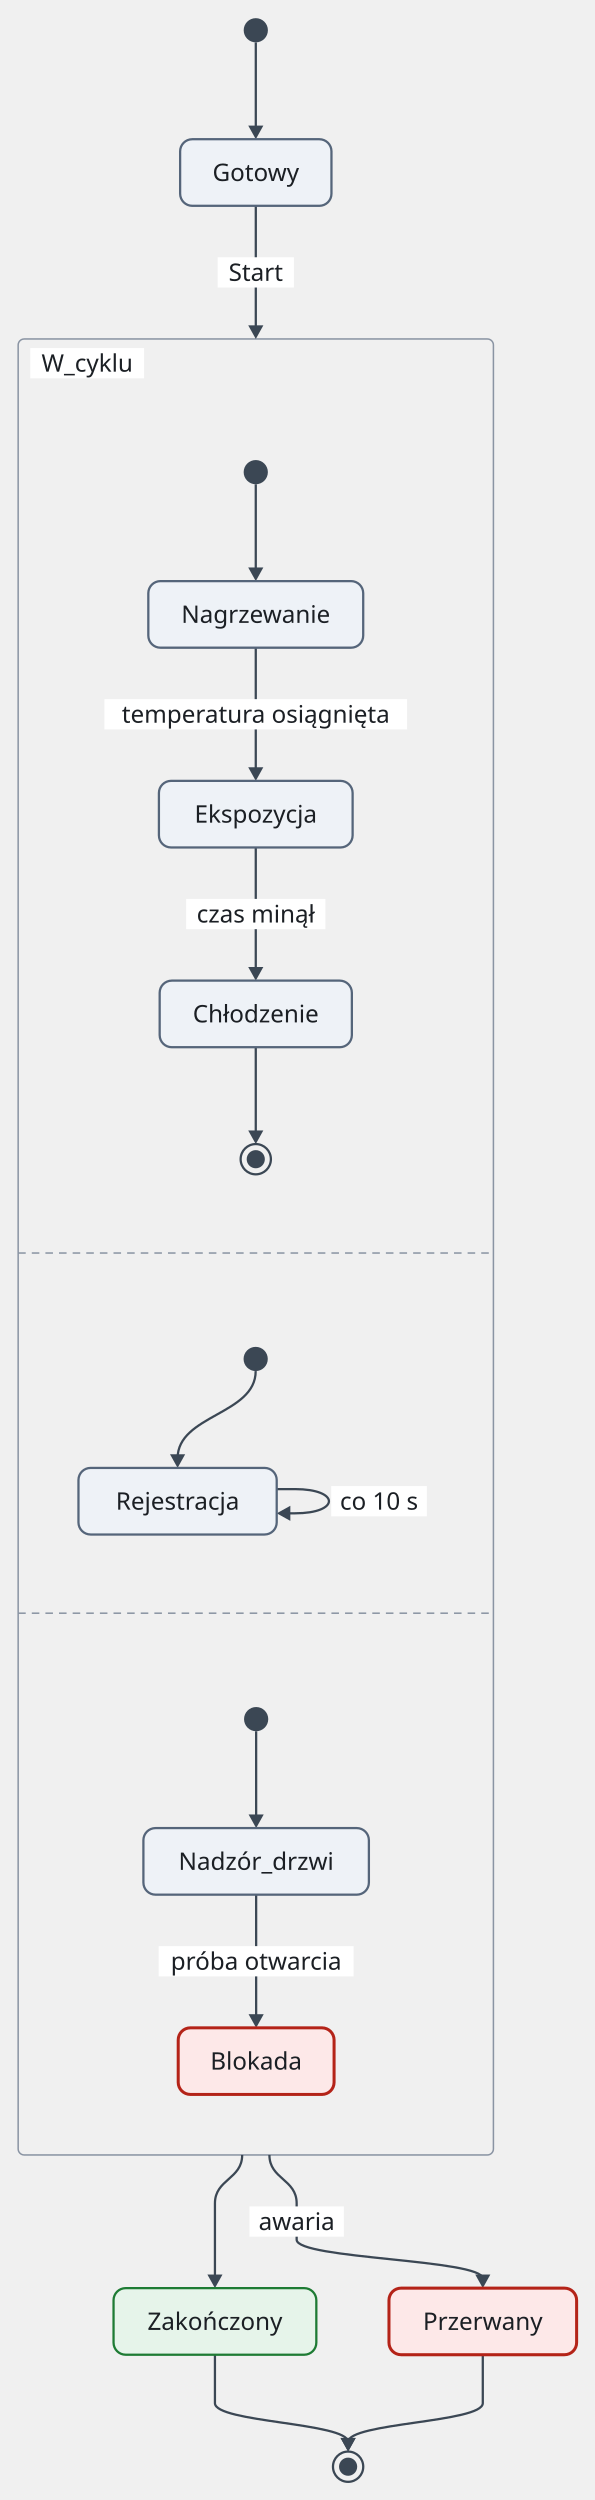
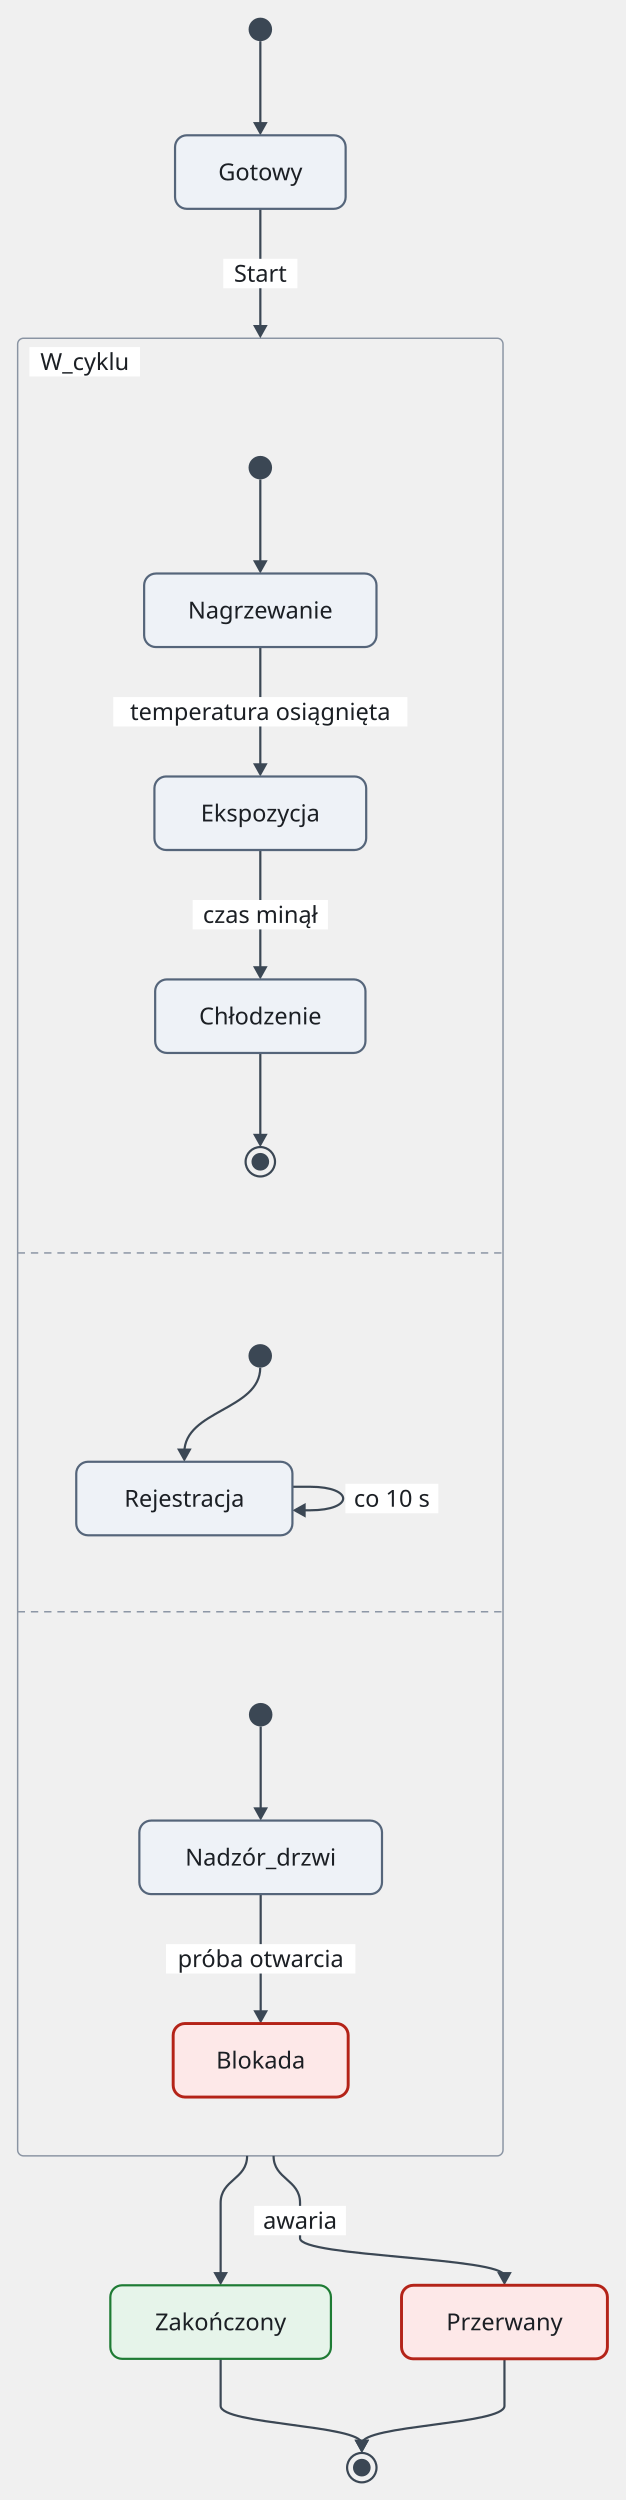
- <svg xmlns="http://www.w3.org/2000/svg" version="1.1" width="393.03" height="1652" viewBox="-12.03 -12 393.03 1652" role="img" font-family="Recursive, sans-serif" font-size="16">
-   <rect class="cluster" x="-0.03" y="212" width="314.05" height="1200" rx="4" fill="none" stroke="#8a94a3" stroke-width="1" />
-   <line class="region-divider" x1="-0.03" y1="816" x2="314.02" y2="816" fill="none" stroke="#8a94a3" stroke-width="1" stroke-dasharray="5 4" />
-   <line class="region-divider" x1="-0.03" y1="1054" x2="314.02" y2="1054" fill="none" stroke="#8a94a3" stroke-width="1" stroke-dasharray="5 4" />
-   <rect class="cluster" x="35.98" y="262" width="242" height="522" rx="4" fill="none" />
-   <rect class="cluster" x="19.92" y="848" width="274.1" height="174" rx="4" fill="none" />
-   <rect class="cluster" x="62.22" y="1086" width="189.5" height="306" rx="4" fill="none" />
-   <path class="edge" d="M156.98 308 L156.98 340 L156.98 365.7" fill="none" stroke="#3b4754" stroke-width="1.5" />
-   <path class="edge" d="M156.98 416 L156.98 448 L156.98 472 L156.98 497.7" fill="none" stroke="#3b4754" stroke-width="1.5" />
-   <path class="edge" d="M156.98 548 L156.98 580 L156.98 604 L156.98 629.7" fill="none" stroke="#3b4754" stroke-width="1.5" />
-   <path class="edge" d="M156.98 680 L156.98 712 L156.98 737.7" fill="none" stroke="#3b4754" stroke-width="1.5" />
-   <path class="edge" d="M170.83 972 L182.83 972 C212.83 972 212.83 988 182.83 988 L177.13 988" fill="none" stroke="#3b4754" stroke-width="1.5" />
-   <path class="edge" d="M156.92 894 C156.92 922.85 105.32 922.85 105.32 951.7" fill="none" stroke="#3b4754" stroke-width="1.5" />
-   <path class="edge" d="M157.23 1132 L157.23 1164 L157.23 1189.7" fill="none" stroke="#3b4754" stroke-width="1.5" />
-   <path class="edge" d="M157.23 1240 L157.23 1272 L157.23 1296 L157.23 1321.7" fill="none" stroke="#3b4754" stroke-width="1.5" />
-   <path class="edge" d="M157 16 L157 48 L157 73.7" fill="none" stroke="#3b4754" stroke-width="1.5" />
-   <path class="edge" d="M157 124 L157 156 L157 180 L157 205.7" fill="none" stroke="#3b4754" stroke-width="1.5" />
-   <path class="edge" d="M148 1412 C148 1428 130 1428 130 1444 L130 1468 L130 1493.7" fill="none" stroke="#3b4754" stroke-width="1.5" />
-   <path class="edge" d="M166 1412 C166 1428 184 1428 184 1444 L184 1468 C184 1480.85 307 1480.85 307 1493.7" fill="none" stroke="#3b4754" stroke-width="1.5" />
-   <path class="edge" d="M130 1544 L130 1576 C130 1588.85 218 1588.85 218 1601.7" fill="none" stroke="#3b4754" stroke-width="1.5" />
-   <path class="edge" d="M307 1544 L307 1576 C307 1588.85 218 1588.85 218 1601.7" fill="none" stroke="#3b4754" stroke-width="1.5" />
-   <rect class="cluster-title-background" x="7.97" y="218" width="75.2" height="20" fill="#ffffff" />
-   <rect class="cluster-title-background" x="43.98" y="268" width="8" height="0" fill="#ffffff" />
-   <rect class="edge-label-background" x="56.98" y="450" width="200" height="20" fill="#ffffff" />
-   <rect class="edge-label-background" x="110.98" y="582" width="92" height="20" fill="#ffffff" />
-   <rect class="cluster-title-background" x="27.92" y="854" width="8" height="0" fill="#ffffff" />
-   <rect class="edge-label-background" x="206.83" y="970" width="63.2" height="20" fill="#ffffff" />
-   <rect class="cluster-title-background" x="70.22" y="1092" width="8" height="0" fill="#ffffff" />
-   <rect class="edge-label-background" x="92.83" y="1274" width="128.8" height="20" fill="#ffffff" />
-   <rect class="edge-label-background" x="131.8" y="158" width="50.4" height="20" fill="#ffffff" />
-   <rect class="edge-label-background" x="152.8" y="1446" width="62.4" height="20" fill="#ffffff" />
-   <polygon class="arrowhead" points="156.98,372 151.98,363 161.98,363" fill="#3b4754" />
-   <polygon class="arrowhead" points="156.98,504 151.98,495 161.98,495" fill="#3b4754" />
-   <polygon class="arrowhead" points="156.98,636 151.98,627 161.98,627" fill="#3b4754" />
-   <polygon class="arrowhead" points="156.98,744 151.98,735 161.98,735" fill="#3b4754" />
-   <polygon class="arrowhead" points="170.83,988 179.83,983 179.83,993" fill="#3b4754" />
-   <polygon class="arrowhead" points="105.32,958 100.32,949 110.32,949" fill="#3b4754" />
-   <polygon class="arrowhead" points="157.23,1196 152.23,1187 162.23,1187" fill="#3b4754" />
-   <polygon class="arrowhead" points="157.23,1328 152.23,1319 162.23,1319" fill="#3b4754" />
-   <polygon class="arrowhead" points="157,80 152,71 162,71" fill="#3b4754" />
-   <polygon class="arrowhead" points="157,212 152,203 162,203" fill="#3b4754" />
-   <polygon class="arrowhead" points="130,1500 125,1491 135,1491" fill="#3b4754" />
-   <polygon class="arrowhead" points="307,1500 302,1491 312,1491" fill="#3b4754" />
-   <polygon class="arrowhead" points="218,1608 213,1599 223,1599" fill="#3b4754" />
-   <polygon class="arrowhead" points="218,1608 213,1599 223,1599" fill="#3b4754" />
-   <circle class="node" cx="157" cy="8" r="8" fill="#3b4754" />
-   <rect class="node" x="107" y="80" width="100" height="44" rx="8" fill="#eef2f7" stroke="#55657a" stroke-width="1.5" />
-   <circle class="node" cx="156.98" cy="300" r="8" fill="#3b4754" />
-   <rect class="node" x="85.98" y="372" width="142" height="44" rx="8" fill="#eef2f7" stroke="#55657a" stroke-width="1.5" />
-   <rect class="node" x="92.98" y="504" width="128" height="44" rx="8" fill="#eef2f7" stroke="#55657a" stroke-width="1.5" />
-   <rect class="node" x="93.48" y="636" width="127" height="44" rx="8" fill="#eef2f7" stroke="#55657a" stroke-width="1.5" />
-   <circle class="node" cx="156.98" cy="754" r="10" fill="none" stroke="#3b4754" stroke-width="1.5" />
-   <circle class="node-detail" cx="156.98" cy="754" r="6" fill="#3b4754" />
-   <circle class="node" cx="156.92" cy="886" r="8" fill="#3b4754" />
-   <rect class="node" x="39.82" y="958" width="131" height="44" rx="8" fill="#eef2f7" stroke="#55657a" stroke-width="1.5" />
-   <circle class="node" cx="157.23" cy="1124" r="8" fill="#3b4754" />
-   <rect class="node" x="82.73" y="1196" width="149" height="44" rx="8" fill="#eef2f7" stroke="#55657a" stroke-width="1.5" />
-   <rect class="node" x="105.73" y="1328" width="103" height="44" rx="8" fill="#fde8e8" stroke="#b42318" stroke-width="2" />
-   <rect class="node" x="63" y="1500" width="134" height="44" rx="8" fill="#e6f4ea" stroke="#1e7b34" stroke-width="1.5" />
-   <rect class="node" x="245" y="1500" width="124" height="44" rx="8" fill="#fde8e8" stroke="#b42318" stroke-width="2" />
-   <circle class="node" cx="218" cy="1618" r="10" fill="none" stroke="#3b4754" stroke-width="1.5" />
-   <circle class="node-detail" cx="218" cy="1618" r="6" fill="#3b4754" />
-   <text class="node-label" x="157" y="107.6" text-anchor="middle" fill="#1b1f24">Gotowy</text>
-   <text class="cluster-title" x="45.58" y="233.6" text-anchor="middle" fill="#1b1f24">W_cyklu</text>
-   <text class="node-label" x="156.98" y="399.6" text-anchor="middle" fill="#1b1f24">Nagrzewanie</text>
-   <text class="node-label" x="156.98" y="531.6" text-anchor="middle" fill="#1b1f24">Ekspozycja</text>
-   <text class="node-label" x="156.98" y="663.6" text-anchor="middle" fill="#1b1f24">Chłodzenie</text>
-   <text class="edge-label" x="156.98" y="465.6" text-anchor="middle" fill="#1b1f24">temperatura osiągnięta</text>
-   <text class="edge-label" x="156.98" y="597.6" text-anchor="middle" fill="#1b1f24">czas minął</text>
-   <text class="node-label" x="105.32" y="985.6" text-anchor="middle" fill="#1b1f24">Rejestracja</text>
-   <text class="edge-label" x="238.43" y="985.6" text-anchor="middle" fill="#1b1f24">co 10 s</text>
-   <text class="node-label" x="157.23" y="1223.6" text-anchor="middle" fill="#1b1f24">Nadzór_drzwi</text>
-   <text class="node-label" x="157.23" y="1355.6" text-anchor="middle" fill="#1b1f24">Blokada</text>
-   <text class="edge-label" x="157.23" y="1289.6" text-anchor="middle" fill="#1b1f24">próba otwarcia</text>
-   <text class="node-label" x="130" y="1527.6" text-anchor="middle" fill="#1b1f24">Zakończony</text>
-   <text class="node-label" x="307" y="1527.6" text-anchor="middle" fill="#1b1f24">Przerwany</text>
-   <text class="edge-label" x="157" y="173.6" text-anchor="middle" fill="#1b1f24">Start</text>
-   <text class="edge-label" x="184" y="1461.6" text-anchor="middle" fill="#1b1f24">awaria</text>
+ <svg xmlns="http://www.w3.org/2000/svg" version="1.1" width="425.03" height="1700" viewBox="-12.03 -12 425.03 1700" role="img" font-family="Recursive, sans-serif" font-size="16">
+   <rect class="cluster" x="-0.03" y="218" width="330.05" height="1236" rx="4" fill="none" stroke="#8a94a3" stroke-width="1" />
+   <line class="region-divider" x1="-0.03" y1="840" x2="330.03" y2="840" fill="none" stroke="#8a94a3" stroke-width="1" stroke-dasharray="5 4" />
+   <line class="region-divider" x1="-0.03" y1="1084" x2="330.03" y2="1084" fill="none" stroke="#8a94a3" stroke-width="1" stroke-dasharray="5 4" />
+   <rect class="cluster" x="43.98" y="268" width="242" height="540" rx="4" fill="none" />
+   <rect class="cluster" x="19.92" y="872" width="290.1" height="180" rx="4" fill="none" />
+   <rect class="cluster" x="62.22" y="1116" width="205.5" height="318" rx="4" fill="none" />
+   <path class="edge" d="M164.98 314 L164.98 346 L164.98 371.7" fill="none" stroke="#3b4754" stroke-width="1.5" />
+   <path class="edge" d="M164.98 428 L164.98 460 L164.98 484 L164.98 509.7" fill="none" stroke="#3b4754" stroke-width="1.5" />
+   <path class="edge" d="M164.98 566 L164.98 598 L164.98 622 L164.98 647.7" fill="none" stroke="#3b4754" stroke-width="1.5" />
+   <path class="edge" d="M164.98 704 L164.98 736 L164.98 761.7" fill="none" stroke="#3b4754" stroke-width="1.5" />
+   <path class="edge" d="M186.83 999 L198.83 999 C228.83 999 228.83 1015 198.83 1015 L193.13 1015" fill="none" stroke="#3b4754" stroke-width="1.5" />
+   <path class="edge" d="M164.93 918 C164.93 946.85 113.32 946.85 113.32 975.7" fill="none" stroke="#3b4754" stroke-width="1.5" />
+   <path class="edge" d="M165.23 1162 L165.23 1194 L165.23 1219.7" fill="none" stroke="#3b4754" stroke-width="1.5" />
+   <path class="edge" d="M165.23 1276 L165.23 1308 L165.23 1332 L165.23 1357.7" fill="none" stroke="#3b4754" stroke-width="1.5" />
+   <path class="edge" d="M165 16 L165 48 L165 73.7" fill="none" stroke="#3b4754" stroke-width="1.5" />
+   <path class="edge" d="M165 130 L165 162 L165 186 L165 211.7" fill="none" stroke="#3b4754" stroke-width="1.5" />
+   <path class="edge" d="M156 1454 C156 1470 138 1470 138 1486 L138 1510 L138 1535.7" fill="none" stroke="#3b4754" stroke-width="1.5" />
+   <path class="edge" d="M174 1454 C174 1470 192 1470 192 1486 L192 1510 C192 1522.85 331 1522.85 331 1535.7" fill="none" stroke="#3b4754" stroke-width="1.5" />
+   <path class="edge" d="M138 1592 L138 1624 C138 1636.85 234 1636.85 234 1649.7" fill="none" stroke="#3b4754" stroke-width="1.5" />
+   <path class="edge" d="M331 1592 L331 1624 C331 1636.85 234 1636.85 234 1649.7" fill="none" stroke="#3b4754" stroke-width="1.5" />
+   <rect class="cluster-title-background" x="7.97" y="224" width="75.2" height="20" fill="#ffffff" />
+   <rect class="cluster-title-background" x="51.98" y="274" width="8" height="0" fill="#ffffff" />
+   <rect class="edge-label-background" x="64.98" y="462" width="200" height="20" fill="#ffffff" />
+   <rect class="edge-label-background" x="118.98" y="600" width="92" height="20" fill="#ffffff" />
+   <rect class="cluster-title-background" x="27.92" y="878" width="8" height="0" fill="#ffffff" />
+   <rect class="edge-label-background" x="222.83" y="997" width="63.2" height="20" fill="#ffffff" />
+   <rect class="cluster-title-background" x="70.22" y="1122" width="8" height="0" fill="#ffffff" />
+   <rect class="edge-label-background" x="100.83" y="1310" width="128.8" height="20" fill="#ffffff" />
+   <rect class="edge-label-background" x="139.8" y="164" width="50.4" height="20" fill="#ffffff" />
+   <rect class="edge-label-background" x="160.8" y="1488" width="62.4" height="20" fill="#ffffff" />
+   <polygon class="arrowhead" points="164.98,378 159.98,369 169.98,369" fill="#3b4754" />
+   <polygon class="arrowhead" points="164.98,516 159.98,507 169.98,507" fill="#3b4754" />
+   <polygon class="arrowhead" points="164.98,654 159.98,645 169.98,645" fill="#3b4754" />
+   <polygon class="arrowhead" points="164.98,768 159.98,759 169.98,759" fill="#3b4754" />
+   <polygon class="arrowhead" points="186.83,1015 195.83,1010 195.83,1020" fill="#3b4754" />
+   <polygon class="arrowhead" points="113.32,982 108.32,973 118.32,973" fill="#3b4754" />
+   <polygon class="arrowhead" points="165.23,1226 160.23,1217 170.23,1217" fill="#3b4754" />
+   <polygon class="arrowhead" points="165.23,1364 160.23,1355 170.23,1355" fill="#3b4754" />
+   <polygon class="arrowhead" points="165,80 160,71 170,71" fill="#3b4754" />
+   <polygon class="arrowhead" points="165,218 160,209 170,209" fill="#3b4754" />
+   <polygon class="arrowhead" points="138,1542 133,1533 143,1533" fill="#3b4754" />
+   <polygon class="arrowhead" points="331,1542 326,1533 336,1533" fill="#3b4754" />
+   <polygon class="arrowhead" points="234,1656 229,1647 239,1647" fill="#3b4754" />
+   <polygon class="arrowhead" points="234,1656 229,1647 239,1647" fill="#3b4754" />
+   <circle class="node" cx="165" cy="8" r="8" fill="#3b4754" />
+   <rect class="node" x="107" y="80" width="116" height="50" rx="8" fill="#eef2f7" stroke="#55657a" stroke-width="1.5" />
+   <circle class="node" cx="164.98" cy="306" r="8" fill="#3b4754" />
+   <rect class="node" x="85.98" y="378" width="158" height="50" rx="8" fill="#eef2f7" stroke="#55657a" stroke-width="1.5" />
+   <rect class="node" x="92.98" y="516" width="144" height="50" rx="8" fill="#eef2f7" stroke="#55657a" stroke-width="1.5" />
+   <rect class="node" x="93.48" y="654" width="143" height="50" rx="8" fill="#eef2f7" stroke="#55657a" stroke-width="1.5" />
+   <circle class="node" cx="164.98" cy="778" r="10" fill="none" stroke="#3b4754" stroke-width="1.5" />
+   <circle class="node-detail" cx="164.98" cy="778" r="6" fill="#3b4754" />
+   <circle class="node" cx="164.93" cy="910" r="8" fill="#3b4754" />
+   <rect class="node" x="39.82" y="982" width="147" height="50" rx="8" fill="#eef2f7" stroke="#55657a" stroke-width="1.5" />
+   <circle class="node" cx="165.23" cy="1154" r="8" fill="#3b4754" />
+   <rect class="node" x="82.73" y="1226" width="165" height="50" rx="8" fill="#eef2f7" stroke="#55657a" stroke-width="1.5" />
+   <rect class="node" x="105.73" y="1364" width="119" height="50" rx="8" fill="#fde8e8" stroke="#b42318" stroke-width="2" />
+   <rect class="node" x="63" y="1542" width="150" height="50" rx="8" fill="#e6f4ea" stroke="#1e7b34" stroke-width="1.5" />
+   <rect class="node" x="261" y="1542" width="140" height="50" rx="8" fill="#fde8e8" stroke="#b42318" stroke-width="2" />
+   <circle class="node" cx="234" cy="1666" r="10" fill="none" stroke="#3b4754" stroke-width="1.5" />
+   <circle class="node-detail" cx="234" cy="1666" r="6" fill="#3b4754" />
+   <text class="node-label" x="165" y="110.6" text-anchor="middle" fill="#1b1f24">Gotowy</text>
+   <text class="cluster-title" x="45.58" y="239.6" text-anchor="middle" fill="#1b1f24">W_cyklu</text>
+   <text class="node-label" x="164.98" y="408.6" text-anchor="middle" fill="#1b1f24">Nagrzewanie</text>
+   <text class="node-label" x="164.98" y="546.6" text-anchor="middle" fill="#1b1f24">Ekspozycja</text>
+   <text class="node-label" x="164.98" y="684.6" text-anchor="middle" fill="#1b1f24">Chłodzenie</text>
+   <text class="edge-label" x="164.98" y="477.6" text-anchor="middle" fill="#1b1f24">temperatura osiągnięta</text>
+   <text class="edge-label" x="164.98" y="615.6" text-anchor="middle" fill="#1b1f24">czas minął</text>
+   <text class="node-label" x="113.32" y="1012.6" text-anchor="middle" fill="#1b1f24">Rejestracja</text>
+   <text class="edge-label" x="254.43" y="1012.6" text-anchor="middle" fill="#1b1f24">co 10 s</text>
+   <text class="node-label" x="165.23" y="1256.6" text-anchor="middle" fill="#1b1f24">Nadzór_drzwi</text>
+   <text class="node-label" x="165.23" y="1394.6" text-anchor="middle" fill="#1b1f24">Blokada</text>
+   <text class="edge-label" x="165.23" y="1325.6" text-anchor="middle" fill="#1b1f24">próba otwarcia</text>
+   <text class="node-label" x="138" y="1572.6" text-anchor="middle" fill="#1b1f24">Zakończony</text>
+   <text class="node-label" x="331" y="1572.6" text-anchor="middle" fill="#1b1f24">Przerwany</text>
+   <text class="edge-label" x="165" y="179.6" text-anchor="middle" fill="#1b1f24">Start</text>
+   <text class="edge-label" x="192" y="1503.6" text-anchor="middle" fill="#1b1f24">awaria</text>
</svg>
